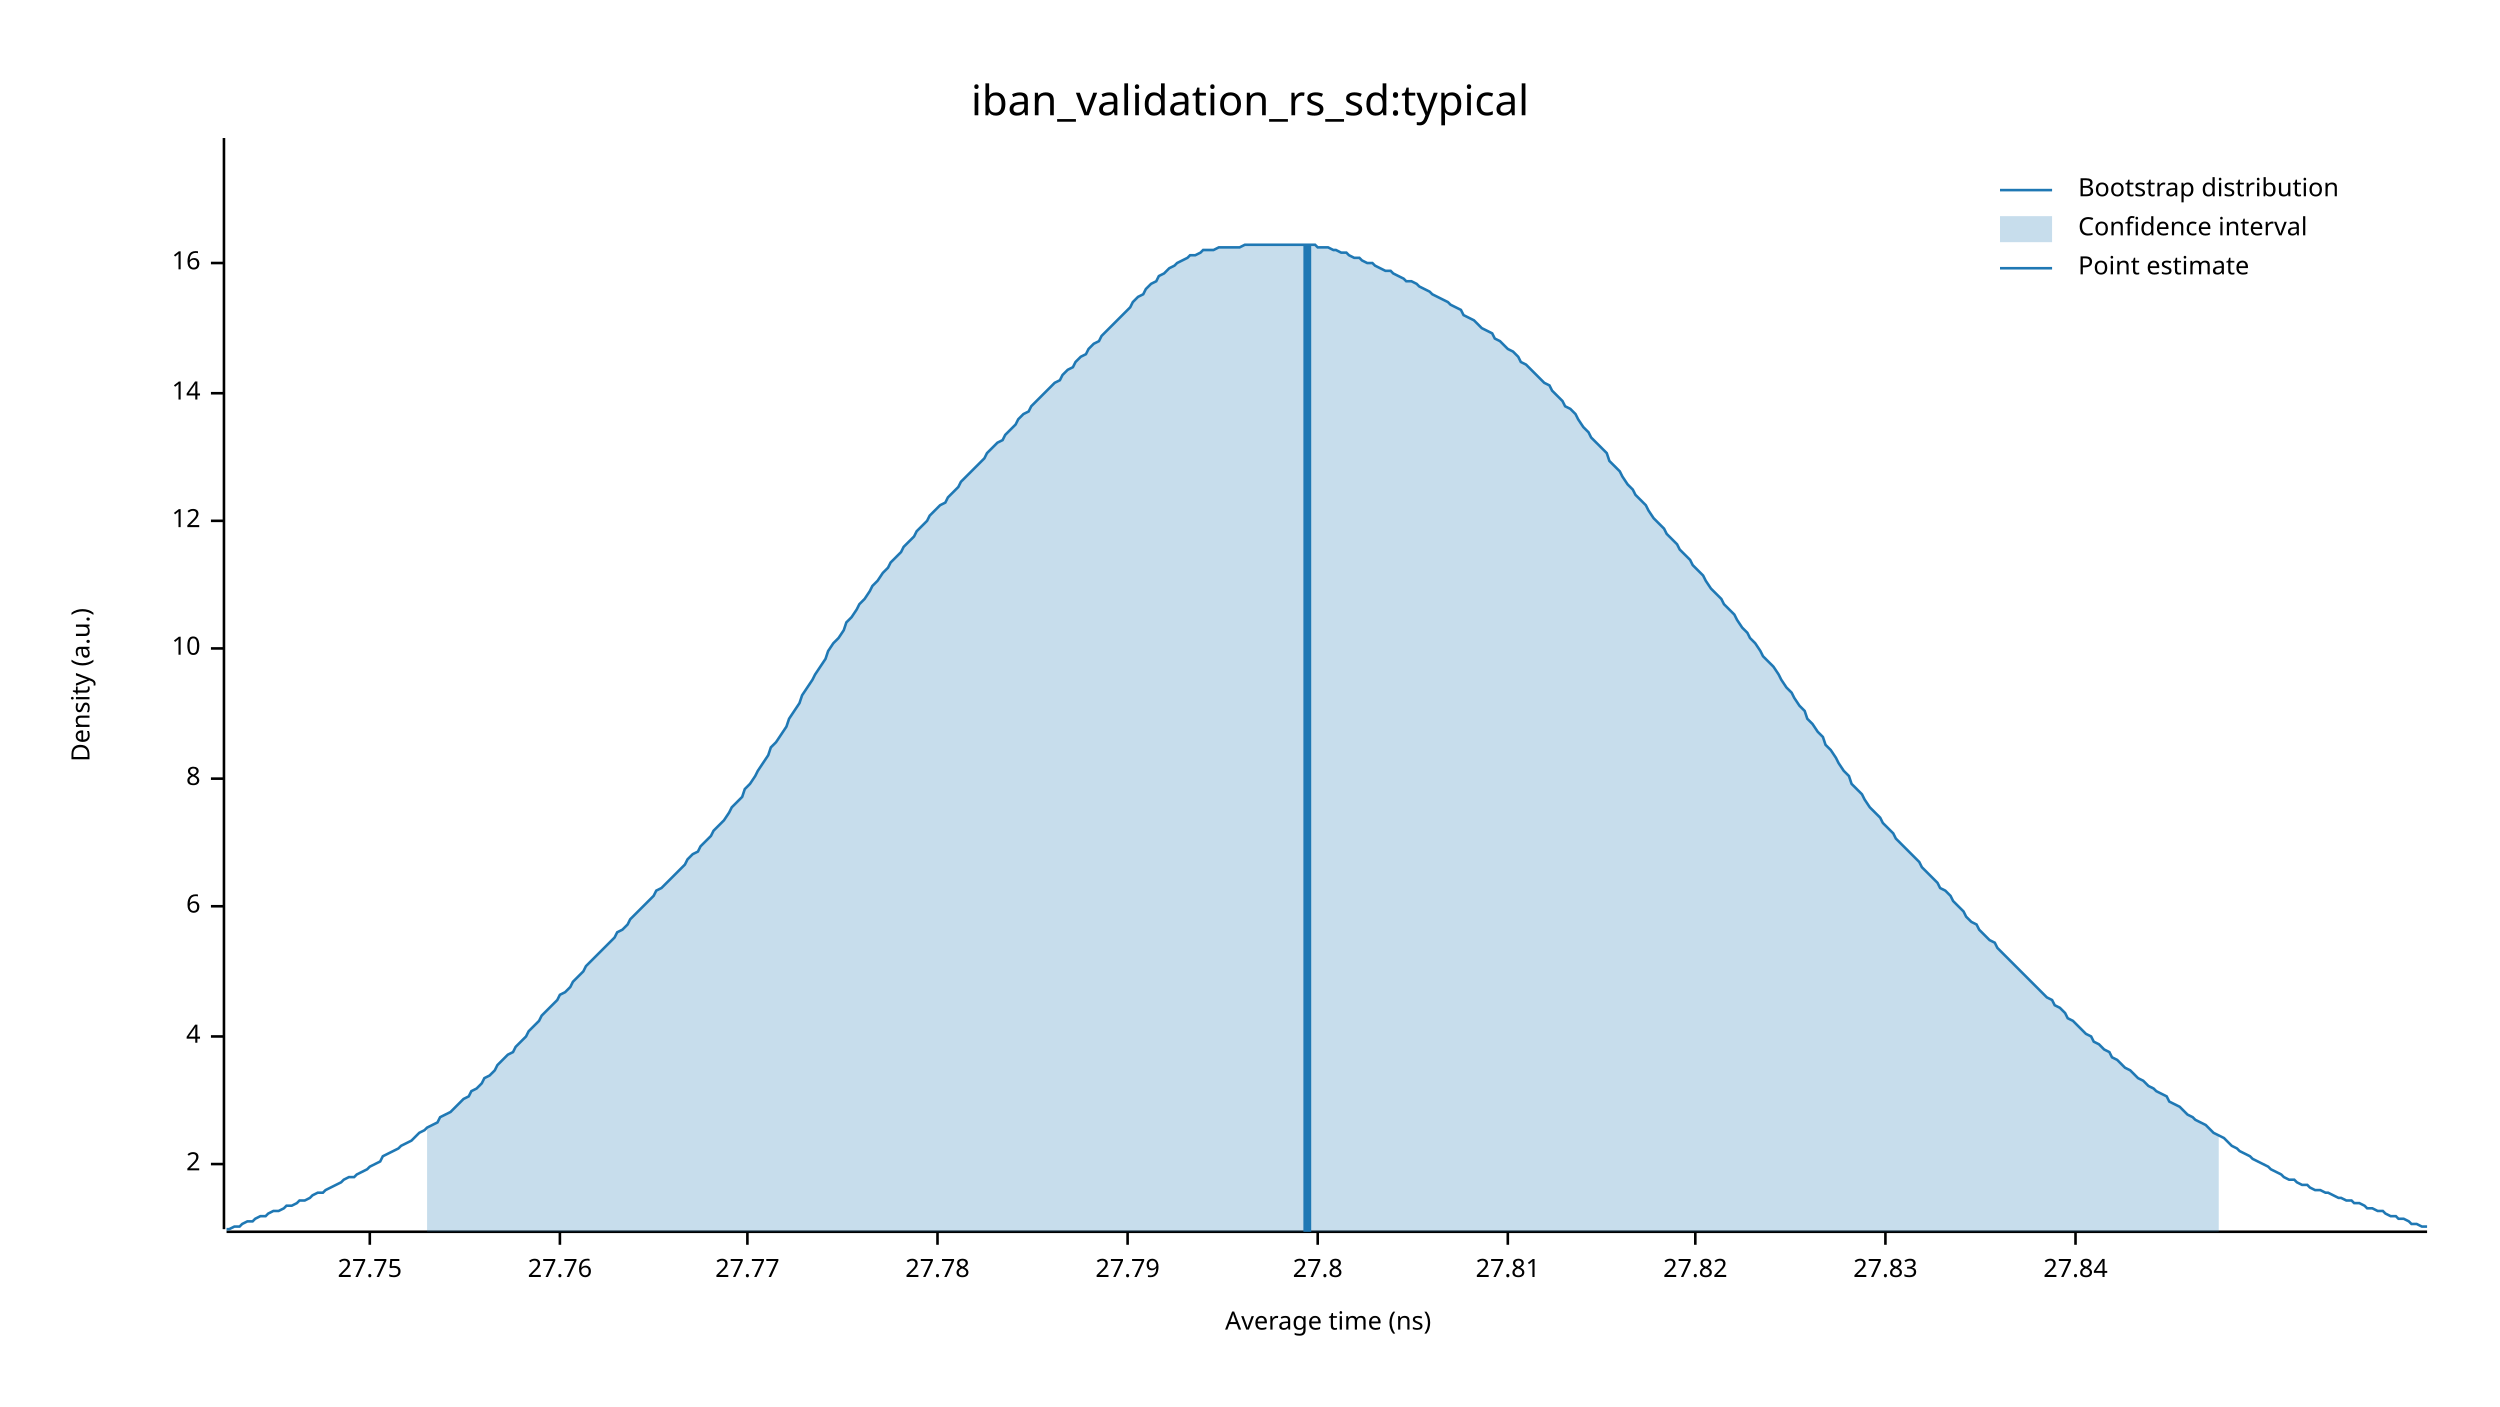
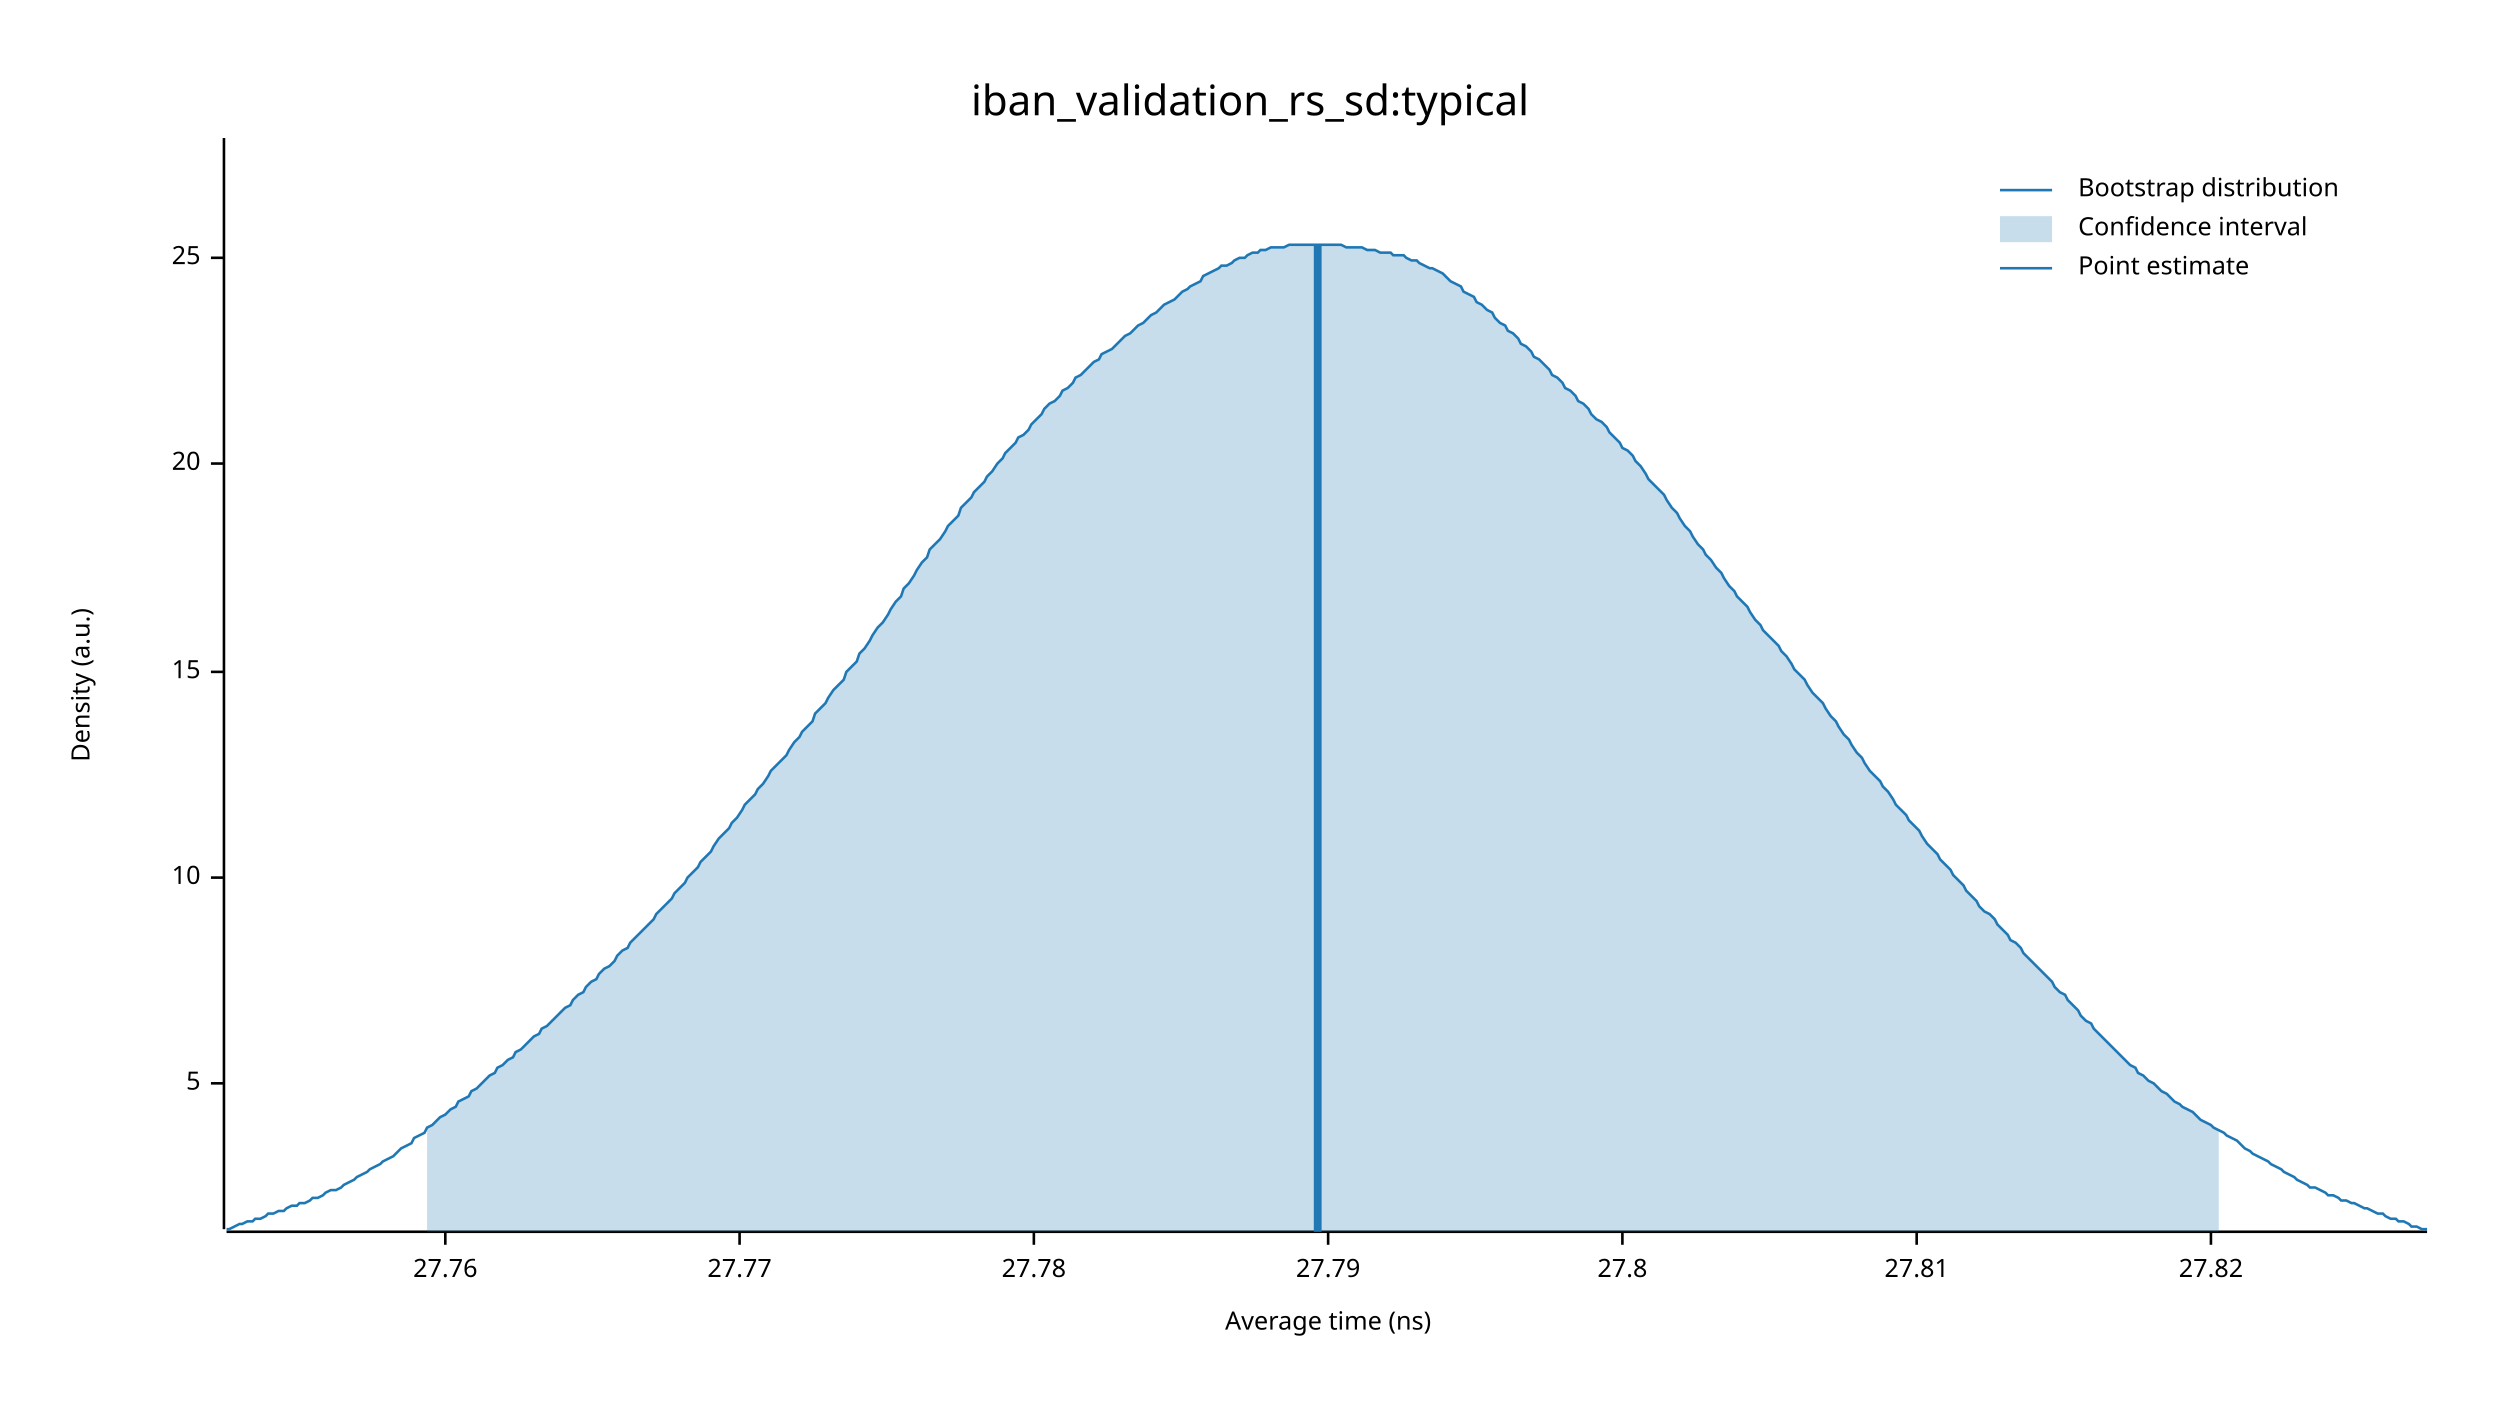
<svg xmlns="http://www.w3.org/2000/svg" width="960" height="540" viewBox="0 0 960 540">
  <text x="480" y="32" dy="0.76em" text-anchor="middle" font-family="sans-serif" font-size="16.129" opacity="1" fill="#000000">
iban_validation_rs_sd:typical
</text>
  <text x="27" y="263" dy="0.76em" text-anchor="middle" font-family="sans-serif" font-size="9.677" opacity="1" fill="#000000" transform="rotate(270, 27, 263)">
Density (a.u.)
</text>
  <text x="510" y="513" dy="-0.5ex" text-anchor="middle" font-family="sans-serif" font-size="9.677" opacity="1" fill="#000000">
Average time (ns)
</text>
  <polyline fill="none" opacity="1" stroke="#000000" stroke-width="1" points="86,53 86,472 " />
-   <text x="77" y="447" dy="0.5ex" text-anchor="end" font-family="sans-serif" font-size="9.677" opacity="1" fill="#000000">
- 2
+   <text x="77" y="416" dy="0.5ex" text-anchor="end" font-family="sans-serif" font-size="9.677" opacity="1" fill="#000000">
+ 5
</text>
-   <polyline fill="none" opacity="1" stroke="#000000" stroke-width="1" points="81,447 86,447 " />
-   <text x="77" y="398" dy="0.5ex" text-anchor="end" font-family="sans-serif" font-size="9.677" opacity="1" fill="#000000">
- 4
- </text>
-   <polyline fill="none" opacity="1" stroke="#000000" stroke-width="1" points="81,398 86,398 " />
-   <text x="77" y="348" dy="0.5ex" text-anchor="end" font-family="sans-serif" font-size="9.677" opacity="1" fill="#000000">
- 6
- </text>
-   <polyline fill="none" opacity="1" stroke="#000000" stroke-width="1" points="81,348 86,348 " />
-   <text x="77" y="299" dy="0.5ex" text-anchor="end" font-family="sans-serif" font-size="9.677" opacity="1" fill="#000000">
- 8
- </text>
-   <polyline fill="none" opacity="1" stroke="#000000" stroke-width="1" points="81,299 86,299 " />
-   <text x="77" y="249" dy="0.5ex" text-anchor="end" font-family="sans-serif" font-size="9.677" opacity="1" fill="#000000">
+   <polyline fill="none" opacity="1" stroke="#000000" stroke-width="1" points="81,416 86,416 " />
+   <text x="77" y="337" dy="0.5ex" text-anchor="end" font-family="sans-serif" font-size="9.677" opacity="1" fill="#000000">
10
</text>
-   <polyline fill="none" opacity="1" stroke="#000000" stroke-width="1" points="81,249 86,249 " />
-   <text x="77" y="200" dy="0.5ex" text-anchor="end" font-family="sans-serif" font-size="9.677" opacity="1" fill="#000000">
- 12
+   <polyline fill="none" opacity="1" stroke="#000000" stroke-width="1" points="81,337 86,337 " />
+   <text x="77" y="258" dy="0.5ex" text-anchor="end" font-family="sans-serif" font-size="9.677" opacity="1" fill="#000000">
+ 15
</text>
-   <polyline fill="none" opacity="1" stroke="#000000" stroke-width="1" points="81,200 86,200 " />
-   <text x="77" y="151" dy="0.5ex" text-anchor="end" font-family="sans-serif" font-size="9.677" opacity="1" fill="#000000">
- 14
+   <polyline fill="none" opacity="1" stroke="#000000" stroke-width="1" points="81,258 86,258 " />
+   <text x="77" y="178" dy="0.5ex" text-anchor="end" font-family="sans-serif" font-size="9.677" opacity="1" fill="#000000">
+ 20
</text>
-   <polyline fill="none" opacity="1" stroke="#000000" stroke-width="1" points="81,151 86,151 " />
-   <text x="77" y="101" dy="0.5ex" text-anchor="end" font-family="sans-serif" font-size="9.677" opacity="1" fill="#000000">
- 16
+   <polyline fill="none" opacity="1" stroke="#000000" stroke-width="1" points="81,178 86,178 " />
+   <text x="77" y="99" dy="0.5ex" text-anchor="end" font-family="sans-serif" font-size="9.677" opacity="1" fill="#000000">
+ 25
</text>
-   <polyline fill="none" opacity="1" stroke="#000000" stroke-width="1" points="81,101 86,101 " />
+   <polyline fill="none" opacity="1" stroke="#000000" stroke-width="1" points="81,99 86,99 " />
  <polyline fill="none" opacity="1" stroke="#000000" stroke-width="1" points="87,473 932,473 " />
-   <text x="142" y="483" dy="0.76em" text-anchor="middle" font-family="sans-serif" font-size="9.677" opacity="1" fill="#000000">
- 27.75
- </text>
-   <polyline fill="none" opacity="1" stroke="#000000" stroke-width="1" points="142,473 142,478 " />
-   <text x="215" y="483" dy="0.76em" text-anchor="middle" font-family="sans-serif" font-size="9.677" opacity="1" fill="#000000">
+   <text x="171" y="483" dy="0.76em" text-anchor="middle" font-family="sans-serif" font-size="9.677" opacity="1" fill="#000000">
27.76
</text>
-   <polyline fill="none" opacity="1" stroke="#000000" stroke-width="1" points="215,473 215,478 " />
-   <text x="287" y="483" dy="0.76em" text-anchor="middle" font-family="sans-serif" font-size="9.677" opacity="1" fill="#000000">
+   <polyline fill="none" opacity="1" stroke="#000000" stroke-width="1" points="171,473 171,478 " />
+   <text x="284" y="483" dy="0.76em" text-anchor="middle" font-family="sans-serif" font-size="9.677" opacity="1" fill="#000000">
27.77
</text>
-   <polyline fill="none" opacity="1" stroke="#000000" stroke-width="1" points="287,473 287,478 " />
-   <text x="360" y="483" dy="0.76em" text-anchor="middle" font-family="sans-serif" font-size="9.677" opacity="1" fill="#000000">
+   <polyline fill="none" opacity="1" stroke="#000000" stroke-width="1" points="284,473 284,478 " />
+   <text x="397" y="483" dy="0.76em" text-anchor="middle" font-family="sans-serif" font-size="9.677" opacity="1" fill="#000000">
27.78
</text>
-   <polyline fill="none" opacity="1" stroke="#000000" stroke-width="1" points="360,473 360,478 " />
-   <text x="433" y="483" dy="0.76em" text-anchor="middle" font-family="sans-serif" font-size="9.677" opacity="1" fill="#000000">
+   <polyline fill="none" opacity="1" stroke="#000000" stroke-width="1" points="397,473 397,478 " />
+   <text x="510" y="483" dy="0.76em" text-anchor="middle" font-family="sans-serif" font-size="9.677" opacity="1" fill="#000000">
27.79
</text>
-   <polyline fill="none" opacity="1" stroke="#000000" stroke-width="1" points="433,473 433,478 " />
-   <text x="506" y="483" dy="0.76em" text-anchor="middle" font-family="sans-serif" font-size="9.677" opacity="1" fill="#000000">
+   <polyline fill="none" opacity="1" stroke="#000000" stroke-width="1" points="510,473 510,478 " />
+   <text x="623" y="483" dy="0.76em" text-anchor="middle" font-family="sans-serif" font-size="9.677" opacity="1" fill="#000000">
27.8
</text>
-   <polyline fill="none" opacity="1" stroke="#000000" stroke-width="1" points="506,473 506,478 " />
-   <text x="579" y="483" dy="0.76em" text-anchor="middle" font-family="sans-serif" font-size="9.677" opacity="1" fill="#000000">
+   <polyline fill="none" opacity="1" stroke="#000000" stroke-width="1" points="623,473 623,478 " />
+   <text x="736" y="483" dy="0.76em" text-anchor="middle" font-family="sans-serif" font-size="9.677" opacity="1" fill="#000000">
27.81
</text>
-   <polyline fill="none" opacity="1" stroke="#000000" stroke-width="1" points="579,473 579,478 " />
-   <text x="651" y="483" dy="0.76em" text-anchor="middle" font-family="sans-serif" font-size="9.677" opacity="1" fill="#000000">
+   <polyline fill="none" opacity="1" stroke="#000000" stroke-width="1" points="736,473 736,478 " />
+   <text x="849" y="483" dy="0.76em" text-anchor="middle" font-family="sans-serif" font-size="9.677" opacity="1" fill="#000000">
27.82
</text>
-   <polyline fill="none" opacity="1" stroke="#000000" stroke-width="1" points="651,473 651,478 " />
-   <text x="724" y="483" dy="0.76em" text-anchor="middle" font-family="sans-serif" font-size="9.677" opacity="1" fill="#000000">
- 27.83
- </text>
-   <polyline fill="none" opacity="1" stroke="#000000" stroke-width="1" points="724,473 724,478 " />
-   <text x="797" y="483" dy="0.76em" text-anchor="middle" font-family="sans-serif" font-size="9.677" opacity="1" fill="#000000">
- 27.84
- </text>
-   <polyline fill="none" opacity="1" stroke="#000000" stroke-width="1" points="797,473 797,478 " />
-   <polyline fill="none" opacity="1" stroke="#1F78B4" stroke-width="1" points="87,472 88,472 90,471 92,471 93,470 95,469 97,469 98,468 100,467 102,467 103,466 105,465 107,465 109,464 110,463 112,463 114,462 115,461 117,461 119,460 120,459 122,458 124,458 125,457 127,456 129,455 131,454 132,453 134,452 136,452 137,451 139,450 141,449 142,448 144,447 146,446 147,444 149,443 151,442 153,441 154,440 156,439 158,438 159,437 161,435 163,434 164,433 166,432 168,431 169,429 171,428 173,427 175,425 176,424 178,422 180,421 181,419 183,418 185,416 186,414 188,413 190,411 191,409 193,407 195,405 197,404 198,402 200,400 202,398 203,396 205,394 207,392 208,390 210,388 212,386 214,384 215,382 217,381 219,379 220,377 222,375 224,373 225,371 227,369 229,367 230,366 232,364 234,362 236,360 237,358 239,357 241,355 242,353 244,351 246,349 247,348 249,346 251,344 252,342 254,341 256,339 258,337 259,336 261,334 263,332 264,330 266,328 268,327 269,325 271,323 273,321 274,319 276,317 278,315 280,312 281,310 283,308 285,306 286,303 288,301 290,298 291,296 293,293 295,290 296,287 298,285 300,282 302,279 303,276 305,273 307,270 308,267 310,264 312,261 313,259 315,256 317,253 318,250 320,247 322,245 324,242 325,239 327,237 329,234 330,232 332,230 334,227 335,225 337,223 339,220 341,218 342,216 344,214 346,212 347,210 349,208 351,206 352,204 354,202 356,200 357,198 359,196 361,194 363,193 364,191 366,189 368,187 369,185 371,183 373,181 374,180 376,178 378,176 379,174 381,172 383,170 385,169 386,167 388,165 390,163 391,161 393,159 395,158 396,156 398,154 400,152 401,151 403,149 405,147 407,146 408,144 410,142 412,141 413,139 415,137 417,136 418,134 420,132 422,131 423,129 425,127 427,125 429,123 430,122 432,120 434,118 435,116 437,114 439,113 440,111 442,109 444,108 445,106 447,105 449,103 451,102 452,101 454,100 456,99 457,98 459,98 461,97 462,96 464,96 466,96 468,95 469,95 471,95 473,95 474,95 476,95 478,94 479,94 481,94 483,94 484,94 486,94 488,94 490,94 491,94 493,94 495,94 496,94 498,94 500,94 501,94 503,94 505,94 506,95 508,95 510,95 512,96 513,96 515,97 517,97 518,98 520,99 522,99 523,100 525,101 527,101 528,102 530,103 532,104 534,104 535,105 537,106 539,107 540,108 542,108 544,109 545,110 547,111 549,112 550,113 552,114 554,115 556,116 557,117 559,118 561,119 562,121 564,122 566,123 567,124 569,126 571,127 573,128 574,130 576,131 578,133 579,134 581,135 583,137 584,139 586,140 588,142 589,143 591,145 593,147 595,148 596,150 598,152 600,154 601,156 603,157 605,159 606,161 608,164 610,166 611,168 613,170 615,172 617,174 618,177 620,179 622,181 623,183 625,186 627,188 628,190 630,192 632,194 633,196 635,199 637,201 639,203 640,205 642,207 644,209 645,211 647,213 649,215 650,217 652,219 654,221 655,223 657,226 659,228 661,230 662,232 664,234 666,236 667,238 669,241 671,243 672,245 674,247 676,250 677,252 679,254 681,256 683,259 684,261 686,264 688,266 689,268 691,271 693,273 694,276 696,278 698,281 700,283 701,286 703,288 705,291 706,293 708,296 710,298 711,301 713,303 715,305 716,307 718,310 720,312 722,314 723,316 725,318 727,320 728,322 730,324 732,326 733,327 735,329 737,331 738,333 740,335 742,337 744,339 745,341 747,342 749,344 750,346 752,348 754,350 755,352 757,354 759,355 760,357 762,359 764,361 766,362 767,364 769,366 771,368 772,369 774,371 776,373 777,374 779,376 781,378 782,379 784,381 786,383 788,384 789,386 791,387 793,389 794,391 796,392 798,394 799,395 801,397 803,398 804,400 806,401 808,403 810,404 811,406 813,407 815,409 816,410 818,411 820,413 821,414 823,415 825,417 827,418 828,419 830,420 832,421 833,423 835,424 837,425 838,426 840,428 842,429 843,430 845,431 847,432 849,434 850,435 852,436 854,437 855,438 857,440 859,441 860,442 862,443 864,444 865,445 867,446 869,447 871,448 872,449 874,450 876,451 877,452 879,453 881,453 882,454 884,455 886,455 887,456 889,457 891,457 893,458 894,458 896,459 898,460 899,460 901,461 903,461 904,462 906,462 908,463 909,464 911,464 913,465 915,465 916,466 918,467 920,467 921,468 923,468 925,469 926,470 928,470 930,471 932,471 " />
-   <polygon opacity="0.25" fill="#1F78B4" points="164,433 166,432 168,431 169,429 171,428 173,427 175,425 176,424 178,422 180,421 181,419 183,418 185,416 186,414 188,413 190,411 191,409 193,407 195,405 197,404 198,402 200,400 202,398 203,396 205,394 207,392 208,390 210,388 212,386 214,384 215,382 217,381 219,379 220,377 222,375 224,373 225,371 227,369 229,367 230,366 232,364 234,362 236,360 237,358 239,357 241,355 242,353 244,351 246,349 247,348 249,346 251,344 252,342 254,341 256,339 258,337 259,336 261,334 263,332 264,330 266,328 268,327 269,325 271,323 273,321 274,319 276,317 278,315 280,312 281,310 283,308 285,306 286,303 288,301 290,298 291,296 293,293 295,290 296,287 298,285 300,282 302,279 303,276 305,273 307,270 308,267 310,264 312,261 313,259 315,256 317,253 318,250 320,247 322,245 324,242 325,239 327,237 329,234 330,232 332,230 334,227 335,225 337,223 339,220 341,218 342,216 344,214 346,212 347,210 349,208 351,206 352,204 354,202 356,200 357,198 359,196 361,194 363,193 364,191 366,189 368,187 369,185 371,183 373,181 374,180 376,178 378,176 379,174 381,172 383,170 385,169 386,167 388,165 390,163 391,161 393,159 395,158 396,156 398,154 400,152 401,151 403,149 405,147 407,146 408,144 410,142 412,141 413,139 415,137 417,136 418,134 420,132 422,131 423,129 425,127 427,125 429,123 430,122 432,120 434,118 435,116 437,114 439,113 440,111 442,109 444,108 445,106 447,105 449,103 451,102 452,101 454,100 456,99 457,98 459,98 461,97 462,96 464,96 466,96 468,95 469,95 471,95 473,95 474,95 476,95 478,94 479,94 481,94 483,94 484,94 486,94 488,94 490,94 491,94 493,94 495,94 496,94 498,94 500,94 501,94 503,94 505,94 506,95 508,95 510,95 512,96 513,96 515,97 517,97 518,98 520,99 522,99 523,100 525,101 527,101 528,102 530,103 532,104 534,104 535,105 537,106 539,107 540,108 542,108 544,109 545,110 547,111 549,112 550,113 552,114 554,115 556,116 557,117 559,118 561,119 562,121 564,122 566,123 567,124 569,126 571,127 573,128 574,130 576,131 578,133 579,134 581,135 583,137 584,139 586,140 588,142 589,143 591,145 593,147 595,148 596,150 598,152 600,154 601,156 603,157 605,159 606,161 608,164 610,166 611,168 613,170 615,172 617,174 618,177 620,179 622,181 623,183 625,186 627,188 628,190 630,192 632,194 633,196 635,199 637,201 639,203 640,205 642,207 644,209 645,211 647,213 649,215 650,217 652,219 654,221 655,223 657,226 659,228 661,230 662,232 664,234 666,236 667,238 669,241 671,243 672,245 674,247 676,250 677,252 679,254 681,256 683,259 684,261 686,264 688,266 689,268 691,271 693,273 694,276 696,278 698,281 700,283 701,286 703,288 705,291 706,293 708,296 710,298 711,301 713,303 715,305 716,307 718,310 720,312 722,314 723,316 725,318 727,320 728,322 730,324 732,326 733,327 735,329 737,331 738,333 740,335 742,337 744,339 745,341 747,342 749,344 750,346 752,348 754,350 755,352 757,354 759,355 760,357 762,359 764,361 766,362 767,364 769,366 771,368 772,369 774,371 776,373 777,374 779,376 781,378 782,379 784,381 786,383 788,384 789,386 791,387 793,389 794,391 796,392 798,394 799,395 801,397 803,398 804,400 806,401 808,403 810,404 811,406 813,407 815,409 816,410 818,411 820,413 821,414 823,415 825,417 827,418 828,419 830,420 832,421 833,423 835,424 837,425 838,426 840,428 842,429 843,430 845,431 847,432 849,434 850,435 852,436 852,473 164,473 " />
-   <polyline fill="none" opacity="1" stroke="#1F78B4" stroke-width="3" points="502,473 502,94 " />
+   <polyline fill="none" opacity="1" stroke="#000000" stroke-width="1" points="849,473 849,478 " />
+   <polyline fill="none" opacity="1" stroke="#1F78B4" stroke-width="1" points="87,472 88,472 90,471 92,470 93,470 95,469 97,469 98,468 100,468 102,467 103,466 105,466 107,465 109,465 110,464 112,463 114,463 115,462 117,462 119,461 120,460 122,460 124,459 125,458 127,457 129,457 131,456 132,455 134,454 136,453 137,452 139,451 141,450 142,449 144,448 146,447 147,446 149,445 151,444 153,442 154,441 156,440 158,439 159,437 161,436 163,435 164,433 166,432 168,430 169,429 171,428 173,426 175,425 176,423 178,422 180,421 181,419 183,418 185,416 186,415 188,413 190,412 191,410 193,409 195,407 197,406 198,404 200,403 202,401 203,400 205,398 207,397 208,395 210,394 212,392 214,390 215,389 217,387 219,386 220,384 222,382 224,381 225,379 227,377 229,376 230,374 232,372 234,371 236,369 237,367 239,365 241,364 242,362 244,360 246,358 247,357 249,355 251,353 252,351 254,349 256,347 258,345 259,343 261,341 263,339 264,337 266,335 268,333 269,331 271,329 273,327 274,325 276,322 278,320 280,318 281,316 283,314 285,311 286,309 288,307 290,305 291,303 293,301 295,298 296,296 298,294 300,292 302,290 303,288 305,285 307,283 308,281 310,279 312,277 313,274 315,272 317,270 318,268 320,265 322,263 324,261 325,258 327,256 329,254 330,251 332,249 334,246 335,244 337,241 339,239 341,236 342,234 344,231 346,229 347,226 349,224 351,221 352,219 354,216 356,214 357,211 359,209 361,207 363,204 364,202 366,200 368,198 369,195 371,193 373,191 374,189 376,187 378,185 379,183 381,181 383,178 385,176 386,174 388,172 390,170 391,168 393,167 395,165 396,163 398,161 400,159 401,157 403,155 405,154 407,152 408,150 410,149 412,147 413,145 415,144 417,142 418,141 420,139 422,138 423,136 425,135 427,134 429,132 430,131 432,129 434,128 435,127 437,125 439,124 440,123 442,121 444,120 445,119 447,117 449,116 451,115 452,114 454,112 456,111 457,110 459,109 461,108 462,106 464,105 466,104 468,103 469,102 471,102 473,101 474,100 476,99 478,99 479,98 481,97 483,97 484,96 486,96 488,95 490,95 491,95 493,95 495,94 496,94 498,94 500,94 501,94 503,94 505,94 506,94 508,94 510,94 512,94 513,94 515,94 517,95 518,95 520,95 522,95 523,95 525,96 527,96 528,96 530,97 532,97 534,97 535,98 537,98 539,98 540,99 542,100 544,100 545,101 547,102 549,103 550,103 552,104 554,105 556,107 557,108 559,109 561,110 562,112 564,113 566,114 567,116 569,117 571,119 573,120 574,122 576,124 578,125 579,127 581,128 583,130 584,132 586,133 588,135 589,137 591,138 593,140 595,142 596,144 598,145 600,147 601,149 603,150 605,152 606,154 608,155 610,157 611,159 613,161 615,162 617,164 618,166 620,168 622,170 623,172 625,173 627,175 628,177 630,179 632,182 633,184 635,186 637,188 639,190 640,192 642,195 644,197 645,199 647,202 649,204 650,206 652,209 654,211 655,213 657,215 659,218 661,220 662,222 664,225 666,227 667,229 669,231 671,233 672,235 674,238 676,240 677,242 679,244 681,246 683,248 684,250 686,252 688,255 689,257 691,259 693,261 694,263 696,266 698,268 700,270 701,272 703,275 705,277 706,279 708,282 710,284 711,286 713,289 715,291 716,293 718,296 720,298 722,300 723,302 725,304 727,307 728,309 730,311 732,313 733,315 735,317 737,319 738,321 740,324 742,326 744,328 745,330 747,332 749,334 750,336 752,338 754,340 755,342 757,344 759,346 760,348 762,350 764,351 766,353 767,355 769,357 771,359 772,361 774,362 776,364 777,366 779,368 781,370 782,371 784,373 786,375 788,377 789,379 791,381 793,382 794,384 796,386 798,388 799,390 801,392 803,393 804,395 806,397 808,399 810,401 811,402 813,404 815,406 816,407 818,409 820,410 821,412 823,413 825,415 827,416 828,417 830,419 832,420 833,421 835,423 837,424 838,425 840,426 842,427 843,428 845,430 847,431 849,432 850,433 852,434 854,435 855,436 857,437 859,438 860,439 862,441 864,442 865,443 867,444 869,445 871,446 872,447 874,448 876,449 877,450 879,451 881,452 882,453 884,454 886,455 887,456 889,456 891,457 893,458 894,459 896,459 898,460 899,461 901,461 903,462 904,462 906,463 908,464 909,464 911,465 913,466 915,466 916,467 918,468 920,468 921,469 923,469 925,470 926,471 928,471 930,472 932,472 " />
+   <polygon opacity="0.25" fill="#1F78B4" points="164,433 166,432 168,430 169,429 171,428 173,426 175,425 176,423 178,422 180,421 181,419 183,418 185,416 186,415 188,413 190,412 191,410 193,409 195,407 197,406 198,404 200,403 202,401 203,400 205,398 207,397 208,395 210,394 212,392 214,390 215,389 217,387 219,386 220,384 222,382 224,381 225,379 227,377 229,376 230,374 232,372 234,371 236,369 237,367 239,365 241,364 242,362 244,360 246,358 247,357 249,355 251,353 252,351 254,349 256,347 258,345 259,343 261,341 263,339 264,337 266,335 268,333 269,331 271,329 273,327 274,325 276,322 278,320 280,318 281,316 283,314 285,311 286,309 288,307 290,305 291,303 293,301 295,298 296,296 298,294 300,292 302,290 303,288 305,285 307,283 308,281 310,279 312,277 313,274 315,272 317,270 318,268 320,265 322,263 324,261 325,258 327,256 329,254 330,251 332,249 334,246 335,244 337,241 339,239 341,236 342,234 344,231 346,229 347,226 349,224 351,221 352,219 354,216 356,214 357,211 359,209 361,207 363,204 364,202 366,200 368,198 369,195 371,193 373,191 374,189 376,187 378,185 379,183 381,181 383,178 385,176 386,174 388,172 390,170 391,168 393,167 395,165 396,163 398,161 400,159 401,157 403,155 405,154 407,152 408,150 410,149 412,147 413,145 415,144 417,142 418,141 420,139 422,138 423,136 425,135 427,134 429,132 430,131 432,129 434,128 435,127 437,125 439,124 440,123 442,121 444,120 445,119 447,117 449,116 451,115 452,114 454,112 456,111 457,110 459,109 461,108 462,106 464,105 466,104 468,103 469,102 471,102 473,101 474,100 476,99 478,99 479,98 481,97 483,97 484,96 486,96 488,95 490,95 491,95 493,95 495,94 496,94 498,94 500,94 501,94 503,94 505,94 506,94 508,94 510,94 512,94 513,94 515,94 517,95 518,95 520,95 522,95 523,95 525,96 527,96 528,96 530,97 532,97 534,97 535,98 537,98 539,98 540,99 542,100 544,100 545,101 547,102 549,103 550,103 552,104 554,105 556,107 557,108 559,109 561,110 562,112 564,113 566,114 567,116 569,117 571,119 573,120 574,122 576,124 578,125 579,127 581,128 583,130 584,132 586,133 588,135 589,137 591,138 593,140 595,142 596,144 598,145 600,147 601,149 603,150 605,152 606,154 608,155 610,157 611,159 613,161 615,162 617,164 618,166 620,168 622,170 623,172 625,173 627,175 628,177 630,179 632,182 633,184 635,186 637,188 639,190 640,192 642,195 644,197 645,199 647,202 649,204 650,206 652,209 654,211 655,213 657,215 659,218 661,220 662,222 664,225 666,227 667,229 669,231 671,233 672,235 674,238 676,240 677,242 679,244 681,246 683,248 684,250 686,252 688,255 689,257 691,259 693,261 694,263 696,266 698,268 700,270 701,272 703,275 705,277 706,279 708,282 710,284 711,286 713,289 715,291 716,293 718,296 720,298 722,300 723,302 725,304 727,307 728,309 730,311 732,313 733,315 735,317 737,319 738,321 740,324 742,326 744,328 745,330 747,332 749,334 750,336 752,338 754,340 755,342 757,344 759,346 760,348 762,350 764,351 766,353 767,355 769,357 771,359 772,361 774,362 776,364 777,366 779,368 781,370 782,371 784,373 786,375 788,377 789,379 791,381 793,382 794,384 796,386 798,388 799,390 801,392 803,393 804,395 806,397 808,399 810,401 811,402 813,404 815,406 816,407 818,409 820,410 821,412 823,413 825,415 827,416 828,417 830,419 832,420 833,421 835,423 837,424 838,425 840,426 842,427 843,428 845,430 847,431 849,432 850,433 852,434 852,473 164,473 " />
+   <polyline fill="none" opacity="1" stroke="#1F78B4" stroke-width="3" points="506,473 506,94 " />
  <text x="798" y="68" dy="0.76em" text-anchor="start" font-family="sans-serif" font-size="9.677" opacity="1" fill="#000000">
Bootstrap distribution
</text>
  <text x="798" y="83" dy="0.76em" text-anchor="start" font-family="sans-serif" font-size="9.677" opacity="1" fill="#000000">
Confidence interval
</text>
  <text x="798" y="98" dy="0.76em" text-anchor="start" font-family="sans-serif" font-size="9.677" opacity="1" fill="#000000">
Point estimate
</text>
  <polyline fill="none" opacity="1" stroke="#1F78B4" stroke-width="1" points="768,73 788,73 " />
  <rect x="768" y="83" width="20" height="10" opacity="0.25" fill="#1F78B4" stroke="none" />
  <polyline fill="none" opacity="1" stroke="#1F78B4" stroke-width="1" points="768,103 788,103 " />
</svg>
